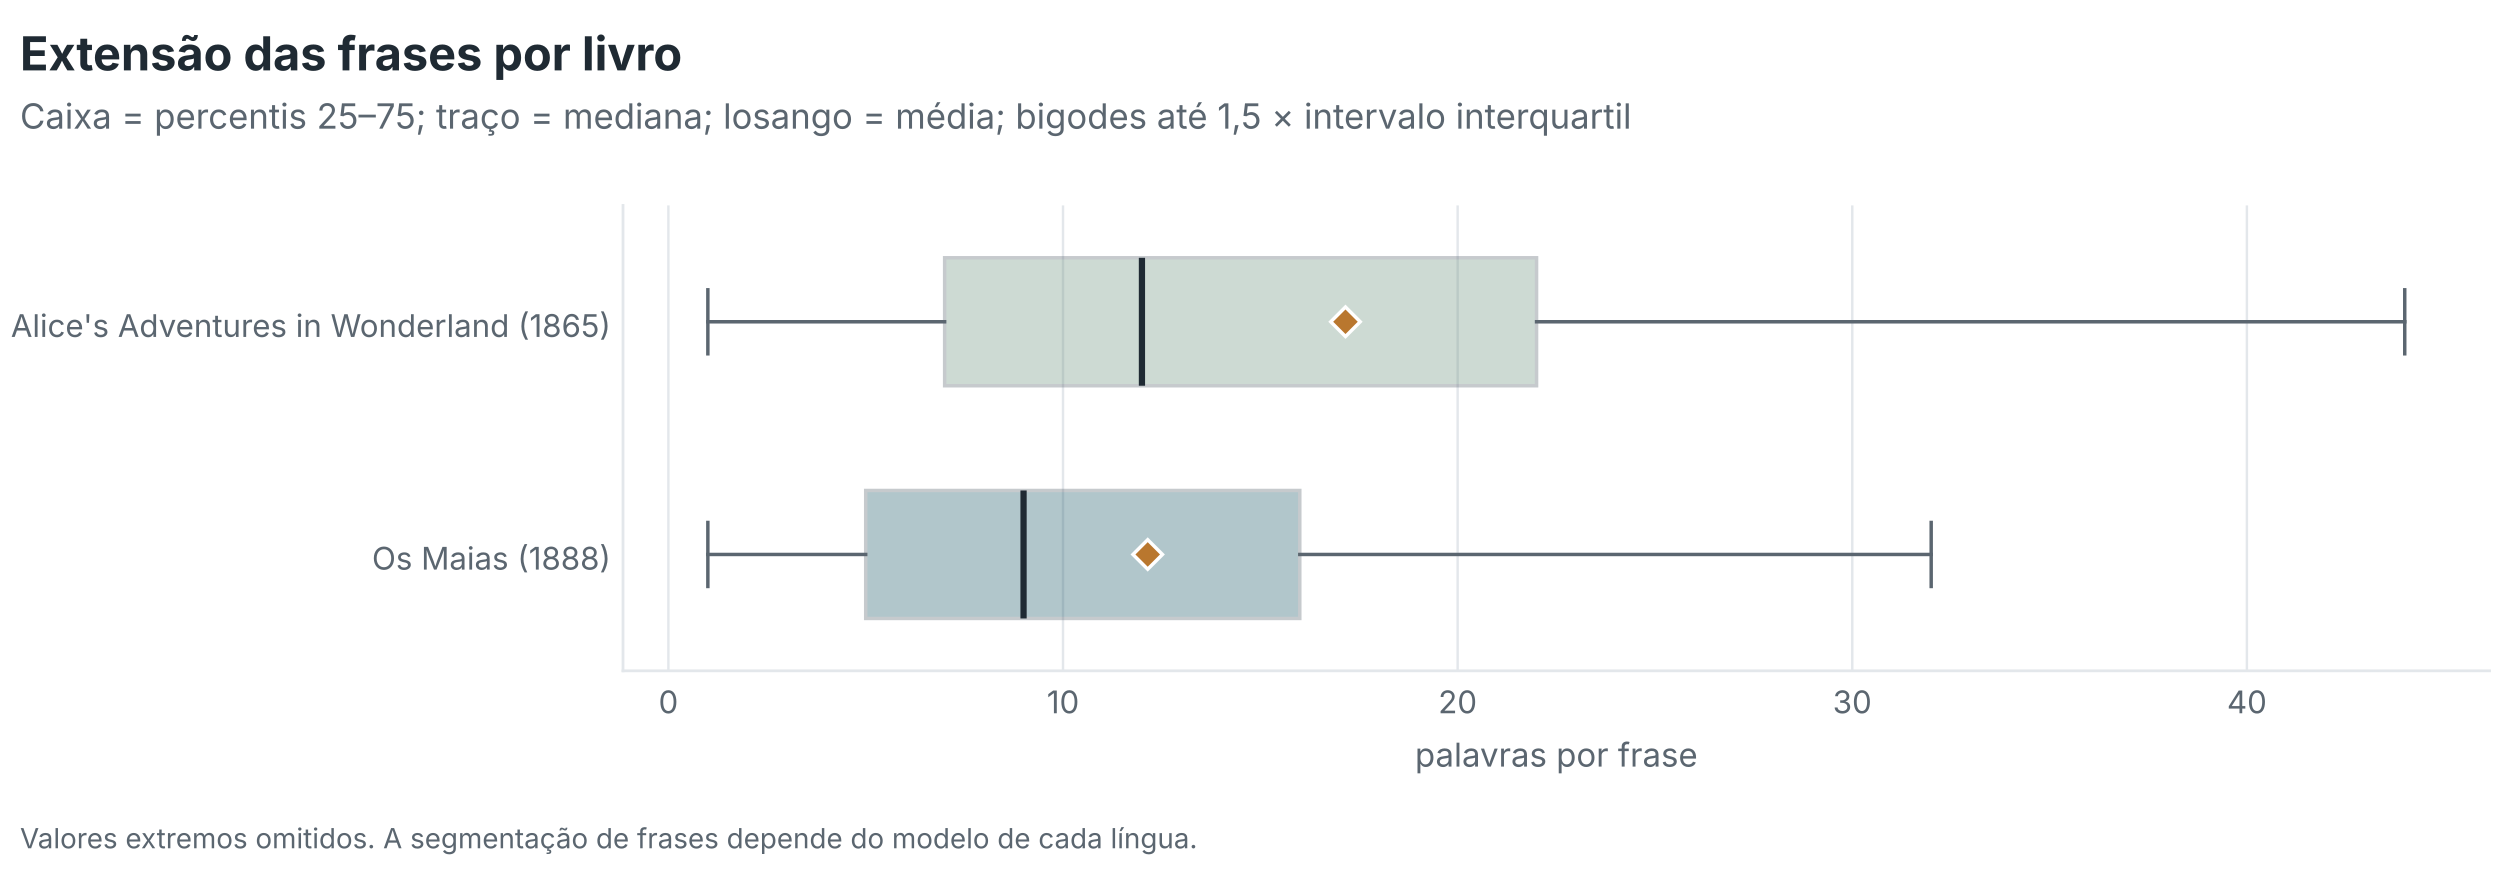
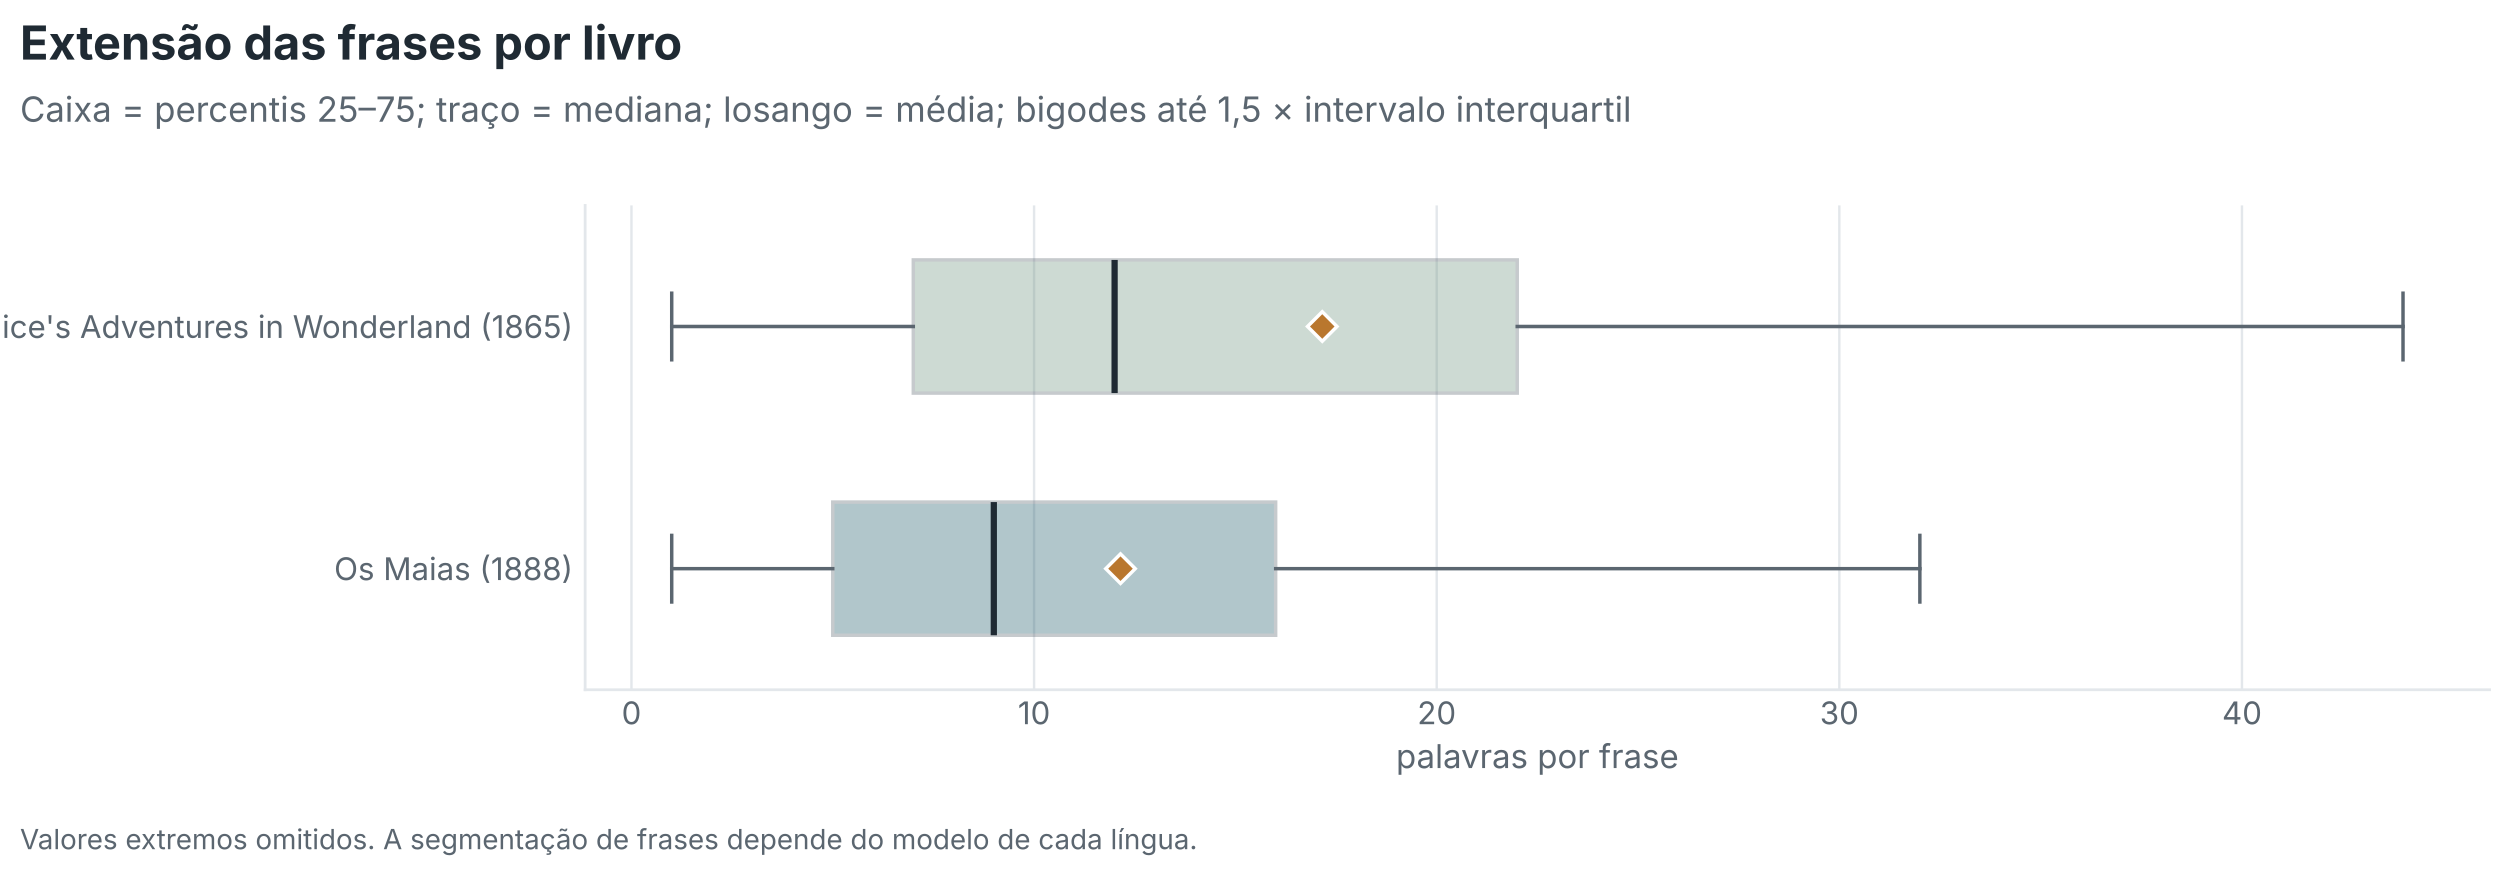
<svg xmlns="http://www.w3.org/2000/svg" xmlns:xlink="http://www.w3.org/1999/xlink" width="720pt" height="252pt" viewBox="0 0 720 252" version="1.1">
  <defs>
    <style type="text/css">*{stroke-linejoin: round; stroke-linecap: butt}</style>
  </defs>
  <g id="figure_1">
    <g id="patch_1">
      <path d="M 0 252  L 720 252  L 720 0  L 0 0  z " style="fill: #ffffff" />
    </g>
    <g id="axes_1">
      <g id="patch_2">
-         <path d="M 179.427 193.195  L 717 193.195  L 717 59.16  L 179.427 59.16  z " style="fill: #ffffff" />
+         <path d="M 168.523 198.649  L 717 198.649  L 717 59.16  L 168.523 59.16  z " style="fill: #ffffff" />
      </g>
      <g id="matplotlib.axis_1">
        <g id="xtick_1">
          <g id="line2d_1">
-             <path d="M 192.497 193.195  L 192.497 59.16  " clip-path="url(#pbe47c1f20d)" style="fill: none; stroke: #e3e7eb; stroke-width: 0.7; stroke-linecap: square" />
+             <path d="M 181.858 198.649  L 181.858 59.16  " clip-path="url(#p73118ffbe5)" style="fill: none; stroke: #e3e7eb; stroke-width: 0.7; stroke-linecap: square" />
          </g>
          <g id="line2d_2" />
          <g id="text_1">
-             <text style="font-size: 9px; font-family: 'Inter', 'Source Sans 3', 'Source Sans Pro', 'Helvetica Neue', 'Arial', 'DejaVu Sans', sans-serif; text-anchor: middle; fill: #5b6670" x="192.497" y="205.414" transform="rotate(-0 192.4968 205.4142)">0</text>
+             <text style="font-size: 9px; font-family: 'Inter', 'Source Sans 3', 'Source Sans Pro', 'Helvetica Neue', 'Arial', 'DejaVu Sans', sans-serif; text-anchor: middle; fill: #5b6670" x="181.858" y="208.575" transform="rotate(-0 181.8578 208.5754)">0</text>
          </g>
        </g>
        <g id="xtick_2">
          <g id="line2d_3">
-             <path d="M 306.149 193.195  L 306.149 59.16  " clip-path="url(#pbe47c1f20d)" style="fill: none; stroke: #e3e7eb; stroke-width: 0.7; stroke-linecap: square" />
+             <path d="M 297.815 198.649  L 297.815 59.16  " clip-path="url(#p73118ffbe5)" style="fill: none; stroke: #e3e7eb; stroke-width: 0.7; stroke-linecap: square" />
          </g>
          <g id="line2d_4" />
          <g id="text_2">
-             <text style="font-size: 9px; font-family: 'Inter', 'Source Sans 3', 'Source Sans Pro', 'Helvetica Neue', 'Arial', 'DejaVu Sans', sans-serif; text-anchor: middle; fill: #5b6670" x="306.149" y="205.414" transform="rotate(-0 306.1485 205.4142)">10</text>
+             <text style="font-size: 9px; font-family: 'Inter', 'Source Sans 3', 'Source Sans Pro', 'Helvetica Neue', 'Arial', 'DejaVu Sans', sans-serif; text-anchor: middle; fill: #5b6670" x="297.815" y="208.575" transform="rotate(-0 297.8149 208.5754)">10</text>
          </g>
        </g>
        <g id="xtick_3">
          <g id="line2d_5">
-             <path d="M 419.8 193.195  L 419.8 59.16  " clip-path="url(#pbe47c1f20d)" style="fill: none; stroke: #e3e7eb; stroke-width: 0.7; stroke-linecap: square" />
+             <path d="M 413.772 198.649  L 413.772 59.16  " clip-path="url(#p73118ffbe5)" style="fill: none; stroke: #e3e7eb; stroke-width: 0.7; stroke-linecap: square" />
          </g>
          <g id="line2d_6" />
          <g id="text_3">
-             <text style="font-size: 9px; font-family: 'Inter', 'Source Sans 3', 'Source Sans Pro', 'Helvetica Neue', 'Arial', 'DejaVu Sans', sans-serif; text-anchor: middle; fill: #5b6670" x="419.8" y="205.414" transform="rotate(-0 419.8003 205.4142)">20</text>
+             <text style="font-size: 9px; font-family: 'Inter', 'Source Sans 3', 'Source Sans Pro', 'Helvetica Neue', 'Arial', 'DejaVu Sans', sans-serif; text-anchor: middle; fill: #5b6670" x="413.772" y="208.575" transform="rotate(-0 413.772 208.5754)">20</text>
          </g>
        </g>
        <g id="xtick_4">
          <g id="line2d_7">
-             <path d="M 533.452 193.195  L 533.452 59.16  " clip-path="url(#pbe47c1f20d)" style="fill: none; stroke: #e3e7eb; stroke-width: 0.7; stroke-linecap: square" />
+             <path d="M 529.729 198.649  L 529.729 59.16  " clip-path="url(#p73118ffbe5)" style="fill: none; stroke: #e3e7eb; stroke-width: 0.7; stroke-linecap: square" />
          </g>
          <g id="line2d_8" />
          <g id="text_4">
-             <text style="font-size: 9px; font-family: 'Inter', 'Source Sans 3', 'Source Sans Pro', 'Helvetica Neue', 'Arial', 'DejaVu Sans', sans-serif; text-anchor: middle; fill: #5b6670" x="533.452" y="205.414" transform="rotate(-0 533.4521 205.4142)">30</text>
+             <text style="font-size: 9px; font-family: 'Inter', 'Source Sans 3', 'Source Sans Pro', 'Helvetica Neue', 'Arial', 'DejaVu Sans', sans-serif; text-anchor: middle; fill: #5b6670" x="529.729" y="208.575" transform="rotate(-0 529.7291 208.5754)">30</text>
          </g>
        </g>
        <g id="xtick_5">
          <g id="line2d_9">
-             <path d="M 647.104 193.195  L 647.104 59.16  " clip-path="url(#pbe47c1f20d)" style="fill: none; stroke: #e3e7eb; stroke-width: 0.7; stroke-linecap: square" />
+             <path d="M 645.686 198.649  L 645.686 59.16  " clip-path="url(#p73118ffbe5)" style="fill: none; stroke: #e3e7eb; stroke-width: 0.7; stroke-linecap: square" />
          </g>
          <g id="line2d_10" />
          <g id="text_5">
-             <text style="font-size: 9px; font-family: 'Inter', 'Source Sans 3', 'Source Sans Pro', 'Helvetica Neue', 'Arial', 'DejaVu Sans', sans-serif; text-anchor: middle; fill: #5b6670" x="647.104" y="205.414" transform="rotate(-0 647.1039 205.4142)">40</text>
+             <text style="font-size: 9px; font-family: 'Inter', 'Source Sans 3', 'Source Sans Pro', 'Helvetica Neue', 'Arial', 'DejaVu Sans', sans-serif; text-anchor: middle; fill: #5b6670" x="645.686" y="208.575" transform="rotate(-0 645.6862 208.5754)">40</text>
          </g>
        </g>
        <g id="text_6">
-           <text style="font-size: 9.5px; font-family: 'Inter', 'Source Sans 3', 'Source Sans Pro', 'Helvetica Neue', 'Arial', 'DejaVu Sans', sans-serif; text-anchor: middle; fill: #5b6670" x="448.213" y="220.788" transform="rotate(-0 448.2133 220.7883)">palavras por frase</text>
+           <text style="font-size: 9.5px; font-family: 'Inter', 'Source Sans 3', 'Source Sans Pro', 'Helvetica Neue', 'Arial', 'DejaVu Sans', sans-serif; text-anchor: middle; fill: #5b6670" x="442.761" y="221.208" transform="rotate(-0 442.7613 221.208)">palavras por frase</text>
        </g>
      </g>
      <g id="matplotlib.axis_2">
        <g id="ytick_1">
          <g id="line2d_11" />
          <g id="text_7">
-             <text style="font-size: 9px; font-family: 'Inter', 'Source Sans 3', 'Source Sans Pro', 'Helvetica Neue', 'Arial', 'DejaVu Sans', sans-serif; text-anchor: end; fill: #5b6670" x="175.927" y="164.046" transform="rotate(-0 175.9268 164.046)">Os Maias (1888)</text>
+             <text style="font-size: 9px; font-family: 'Inter', 'Source Sans 3', 'Source Sans Pro', 'Helvetica Neue', 'Arial', 'DejaVu Sans', sans-serif; text-anchor: end; fill: #5b6670" x="165.023" y="167.066" transform="rotate(-0 165.0227 167.0659)">Os Maias (1888)</text>
          </g>
        </g>
        <g id="ytick_2">
          <g id="line2d_12" />
          <g id="text_8">
-             <text style="font-size: 9px; font-family: 'Inter', 'Source Sans 3', 'Source Sans Pro', 'Helvetica Neue', 'Arial', 'DejaVu Sans', sans-serif; text-anchor: end; fill: #5b6670" x="175.927" y="97.028" transform="rotate(-0 175.9268 97.02843)">Alice's Adventures in Wonderland (1865)</text>
+             <text style="font-size: 9px; font-family: 'Inter', 'Source Sans 3', 'Source Sans Pro', 'Helvetica Neue', 'Arial', 'DejaVu Sans', sans-serif; text-anchor: end; fill: #5b6670" x="165.023" y="97.322" transform="rotate(-0 165.0227 97.3216)">Alice's Adventures in Wonderland (1865)</text>
          </g>
        </g>
      </g>
      <g id="patch_3">
-         <path d="M 249.323 178.117  L 249.323 141.257  L 374.34 141.257  L 374.34 178.117  L 249.323 178.117  z " clip-path="url(#pbe47c1f20d)" style="fill: #1f5c6b; opacity: 0.35; stroke: #5b6670; stroke-linejoin: miter" />
+         <path d="M 239.836 182.956  L 239.836 144.597  L 367.389 144.597  L 367.389 182.956  L 239.836 182.956  z " clip-path="url(#p73118ffbe5)" style="fill: #1f5c6b; opacity: 0.35; stroke: #5b6670; stroke-linejoin: miter" />
      </g>
      <g id="line2d_13">
-         <path d="M 249.323 159.687  L 203.862 159.687  " clip-path="url(#pbe47c1f20d)" style="fill: none; stroke: #5b6670; stroke-linecap: square" />
+         <path d="M 239.836 163.777  L 193.454 163.777  " clip-path="url(#p73118ffbe5)" style="fill: none; stroke: #5b6670; stroke-linecap: square" />
      </g>
      <g id="line2d_14">
-         <path d="M 374.34 159.687  L 556.182 159.687  " clip-path="url(#pbe47c1f20d)" style="fill: none; stroke: #5b6670; stroke-linecap: square" />
+         <path d="M 367.389 163.777  L 552.92 163.777  " clip-path="url(#p73118ffbe5)" style="fill: none; stroke: #5b6670; stroke-linecap: square" />
      </g>
      <g id="line2d_15">
-         <path d="M 203.862 168.902  L 203.862 150.472  " clip-path="url(#pbe47c1f20d)" style="fill: none; stroke: #5b6670; stroke-linecap: square" />
+         <path d="M 193.454 173.367  L 193.454 154.187  " clip-path="url(#p73118ffbe5)" style="fill: none; stroke: #5b6670; stroke-linecap: square" />
      </g>
      <g id="line2d_16">
-         <path d="M 556.182 168.902  L 556.182 150.472  " clip-path="url(#pbe47c1f20d)" style="fill: none; stroke: #5b6670; stroke-linecap: square" />
+         <path d="M 552.92 173.367  L 552.92 154.187  " clip-path="url(#p73118ffbe5)" style="fill: none; stroke: #5b6670; stroke-linecap: square" />
      </g>
      <g id="patch_4">
-         <path d="M 272.053 111.099  L 272.053 74.239  L 442.531 74.239  L 442.531 111.099  L 272.053 111.099  z " clip-path="url(#pbe47c1f20d)" style="fill: #6f9580; opacity: 0.35; stroke: #5b6670; stroke-linejoin: miter" />
+         <path d="M 263.028 113.212  L 263.028 74.853  L 436.963 74.853  L 436.963 113.212  L 263.028 113.212  z " clip-path="url(#p73118ffbe5)" style="fill: #6f9580; opacity: 0.35; stroke: #5b6670; stroke-linejoin: miter" />
      </g>
      <g id="line2d_17">
-         <path d="M 272.053 92.669  L 203.862 92.669  " clip-path="url(#pbe47c1f20d)" style="fill: none; stroke: #5b6670; stroke-linecap: square" />
+         <path d="M 263.028 94.032  L 193.454 94.032  " clip-path="url(#p73118ffbe5)" style="fill: none; stroke: #5b6670; stroke-linecap: square" />
      </g>
      <g id="line2d_18">
-         <path d="M 442.531 92.669  L 692.565 92.669  " clip-path="url(#pbe47c1f20d)" style="fill: none; stroke: #5b6670; stroke-linecap: square" />
+         <path d="M 436.963 94.032  L 692.069 94.032  " clip-path="url(#p73118ffbe5)" style="fill: none; stroke: #5b6670; stroke-linecap: square" />
      </g>
      <g id="line2d_19">
-         <path d="M 203.862 101.884  L 203.862 83.454  " clip-path="url(#pbe47c1f20d)" style="fill: none; stroke: #5b6670; stroke-linecap: square" />
+         <path d="M 193.454 103.622  L 193.454 84.443  " clip-path="url(#p73118ffbe5)" style="fill: none; stroke: #5b6670; stroke-linecap: square" />
      </g>
      <g id="line2d_20">
-         <path d="M 692.565 101.884  L 692.565 83.454  " clip-path="url(#pbe47c1f20d)" style="fill: none; stroke: #5b6670; stroke-linecap: square" />
+         <path d="M 692.069 103.622  L 692.069 84.443  " clip-path="url(#p73118ffbe5)" style="fill: none; stroke: #5b6670; stroke-linecap: square" />
      </g>
      <g id="line2d_21">
-         <path d="M 294.783 178.117  L 294.783 141.257  " clip-path="url(#pbe47c1f20d)" style="fill: none; stroke: #1f2a33; stroke-width: 1.8" />
+         <path d="M 286.219 182.956  L 286.219 144.597  " clip-path="url(#p73118ffbe5)" style="fill: none; stroke: #1f2a33; stroke-width: 1.8" />
      </g>
      <g id="line2d_22">
        <defs>
-           <path id="m370a499e69" d="M -0 4.243  L 4.243 0  L 0 -4.243  L -4.243 -0  z " style="stroke: #ffffff; stroke-linejoin: miter" />
+           <path id="m4fefbb8075" d="M -0 4.243  L 4.243 0  L 0 -4.243  L -4.243 -0  z " style="stroke: #ffffff; stroke-linejoin: miter" />
        </defs>
-         <g clip-path="url(#pbe47c1f20d)">
-           <use xlink:href="#m370a499e69" x="330.54" y="159.687" style="fill: #b9772e; stroke: #ffffff; stroke-linejoin: miter" />
+         <g clip-path="url(#p73118ffbe5)">
+           <use xlink:href="#m4fefbb8075" x="322.701" y="163.777" style="fill: #b9772e; stroke: #ffffff; stroke-linejoin: miter" />
        </g>
      </g>
      <g id="line2d_23">
-         <path d="M 328.879 111.099  L 328.879 74.239  " clip-path="url(#pbe47c1f20d)" style="fill: none; stroke: #1f2a33; stroke-width: 1.8" />
+         <path d="M 321.006 113.212  L 321.006 74.853  " clip-path="url(#p73118ffbe5)" style="fill: none; stroke: #1f2a33; stroke-width: 1.8" />
      </g>
      <g id="line2d_24">
-         <g clip-path="url(#pbe47c1f20d)">
-           <use xlink:href="#m370a499e69" x="387.494" y="92.669" style="fill: #b9772e; stroke: #ffffff; stroke-linejoin: miter" />
+         <g clip-path="url(#p73118ffbe5)">
+           <use xlink:href="#m4fefbb8075" x="380.81" y="94.032" style="fill: #b9772e; stroke: #ffffff; stroke-linejoin: miter" />
        </g>
      </g>
      <g id="patch_5">
-         <path d="M 179.427 193.195  L 179.427 59.16  " style="fill: none; stroke: #e3e7eb; stroke-width: 0.8; stroke-linejoin: miter; stroke-linecap: square" />
+         <path d="M 168.523 198.649  L 168.523 59.16  " style="fill: none; stroke: #e3e7eb; stroke-width: 0.8; stroke-linejoin: miter; stroke-linecap: square" />
      </g>
      <g id="patch_6">
-         <path d="M 179.427 193.195  L 717 193.195  " style="fill: none; stroke: #e3e7eb; stroke-width: 0.8; stroke-linejoin: miter; stroke-linecap: square" />
+         <path d="M 168.523 198.649  L 717 198.649  " style="fill: none; stroke: #e3e7eb; stroke-width: 0.8; stroke-linejoin: miter; stroke-linecap: square" />
      </g>
    </g>
    <g id="text_9">
-       <text style="font-weight: 700; font-size: 13.5px; font-family: 'Inter', 'Source Sans 3', 'Source Sans Pro', 'Helvetica Neue', 'Arial', 'DejaVu Sans', sans-serif; text-anchor: start; fill: #1f2a33" x="5.76" y="20.278" transform="rotate(-0 5.76 20.27812)">Extensão das frases por livro</text>
+       <text style="font-weight: 700; font-size: 13.5px; font-family: 'Inter', 'Source Sans 3', 'Source Sans Pro', 'Helvetica Neue', 'Arial', 'DejaVu Sans', sans-serif; text-anchor: start; fill: #1f2a33" x="5.76" y="17.163" transform="rotate(-0 5.76 17.16258)">Extensão das frases por livro</text>
    </g>
    <g id="text_10">
-       <text style="font-size: 10px; font-family: 'Inter', 'Source Sans 3', 'Source Sans Pro', 'Helvetica Neue', 'Arial', 'DejaVu Sans', sans-serif; text-anchor: start; fill: #5b6670" x="5.76" y="37.047" transform="rotate(-0 5.76 37.0475)">Caixa = percentis 25–75; traço = mediana; losango = média; bigodes até 1,5 × intervalo interquartil</text>
+       <text style="font-size: 10px; font-family: 'Inter', 'Source Sans 3', 'Source Sans Pro', 'Helvetica Neue', 'Arial', 'DejaVu Sans', sans-serif; text-anchor: start; fill: #5b6670" x="5.76" y="35.06" transform="rotate(-0 5.76 35.06)">Caixa = percentis 25–75; traço = mediana; losango = média; bigodes até 1,5 × intervalo interquartil</text>
    </g>
    <g id="text_11">
-       <text style="font-size: 8px; font-family: 'Inter', 'Source Sans 3', 'Source Sans Pro', 'Helvetica Neue', 'Arial', 'DejaVu Sans', sans-serif; text-anchor: start; fill: #5b6670" x="5.76" y="244.31" transform="rotate(-0 5.76 244.3103)">Valores extremos omitidos. A segmentação de frases depende do modelo de cada língua.</text>
+       <text style="font-size: 8px; font-family: 'Inter', 'Source Sans 3', 'Source Sans Pro', 'Helvetica Neue', 'Arial', 'DejaVu Sans', sans-serif; text-anchor: start; fill: #5b6670" x="5.76" y="244.567" transform="rotate(-0 5.76 244.5675)">Valores extremos omitidos. A segmentação de frases depende do modelo de cada língua.</text>
    </g>
  </g>
  <defs>
-     <clipPath id="pbe47c1f20d">
-       <rect x="179.427" y="59.16" width="537.573" height="134.035" />
+     <clipPath id="p73118ffbe5">
+       <rect x="168.523" y="59.16" width="548.477" height="139.489" />
    </clipPath>
  </defs>
</svg>
